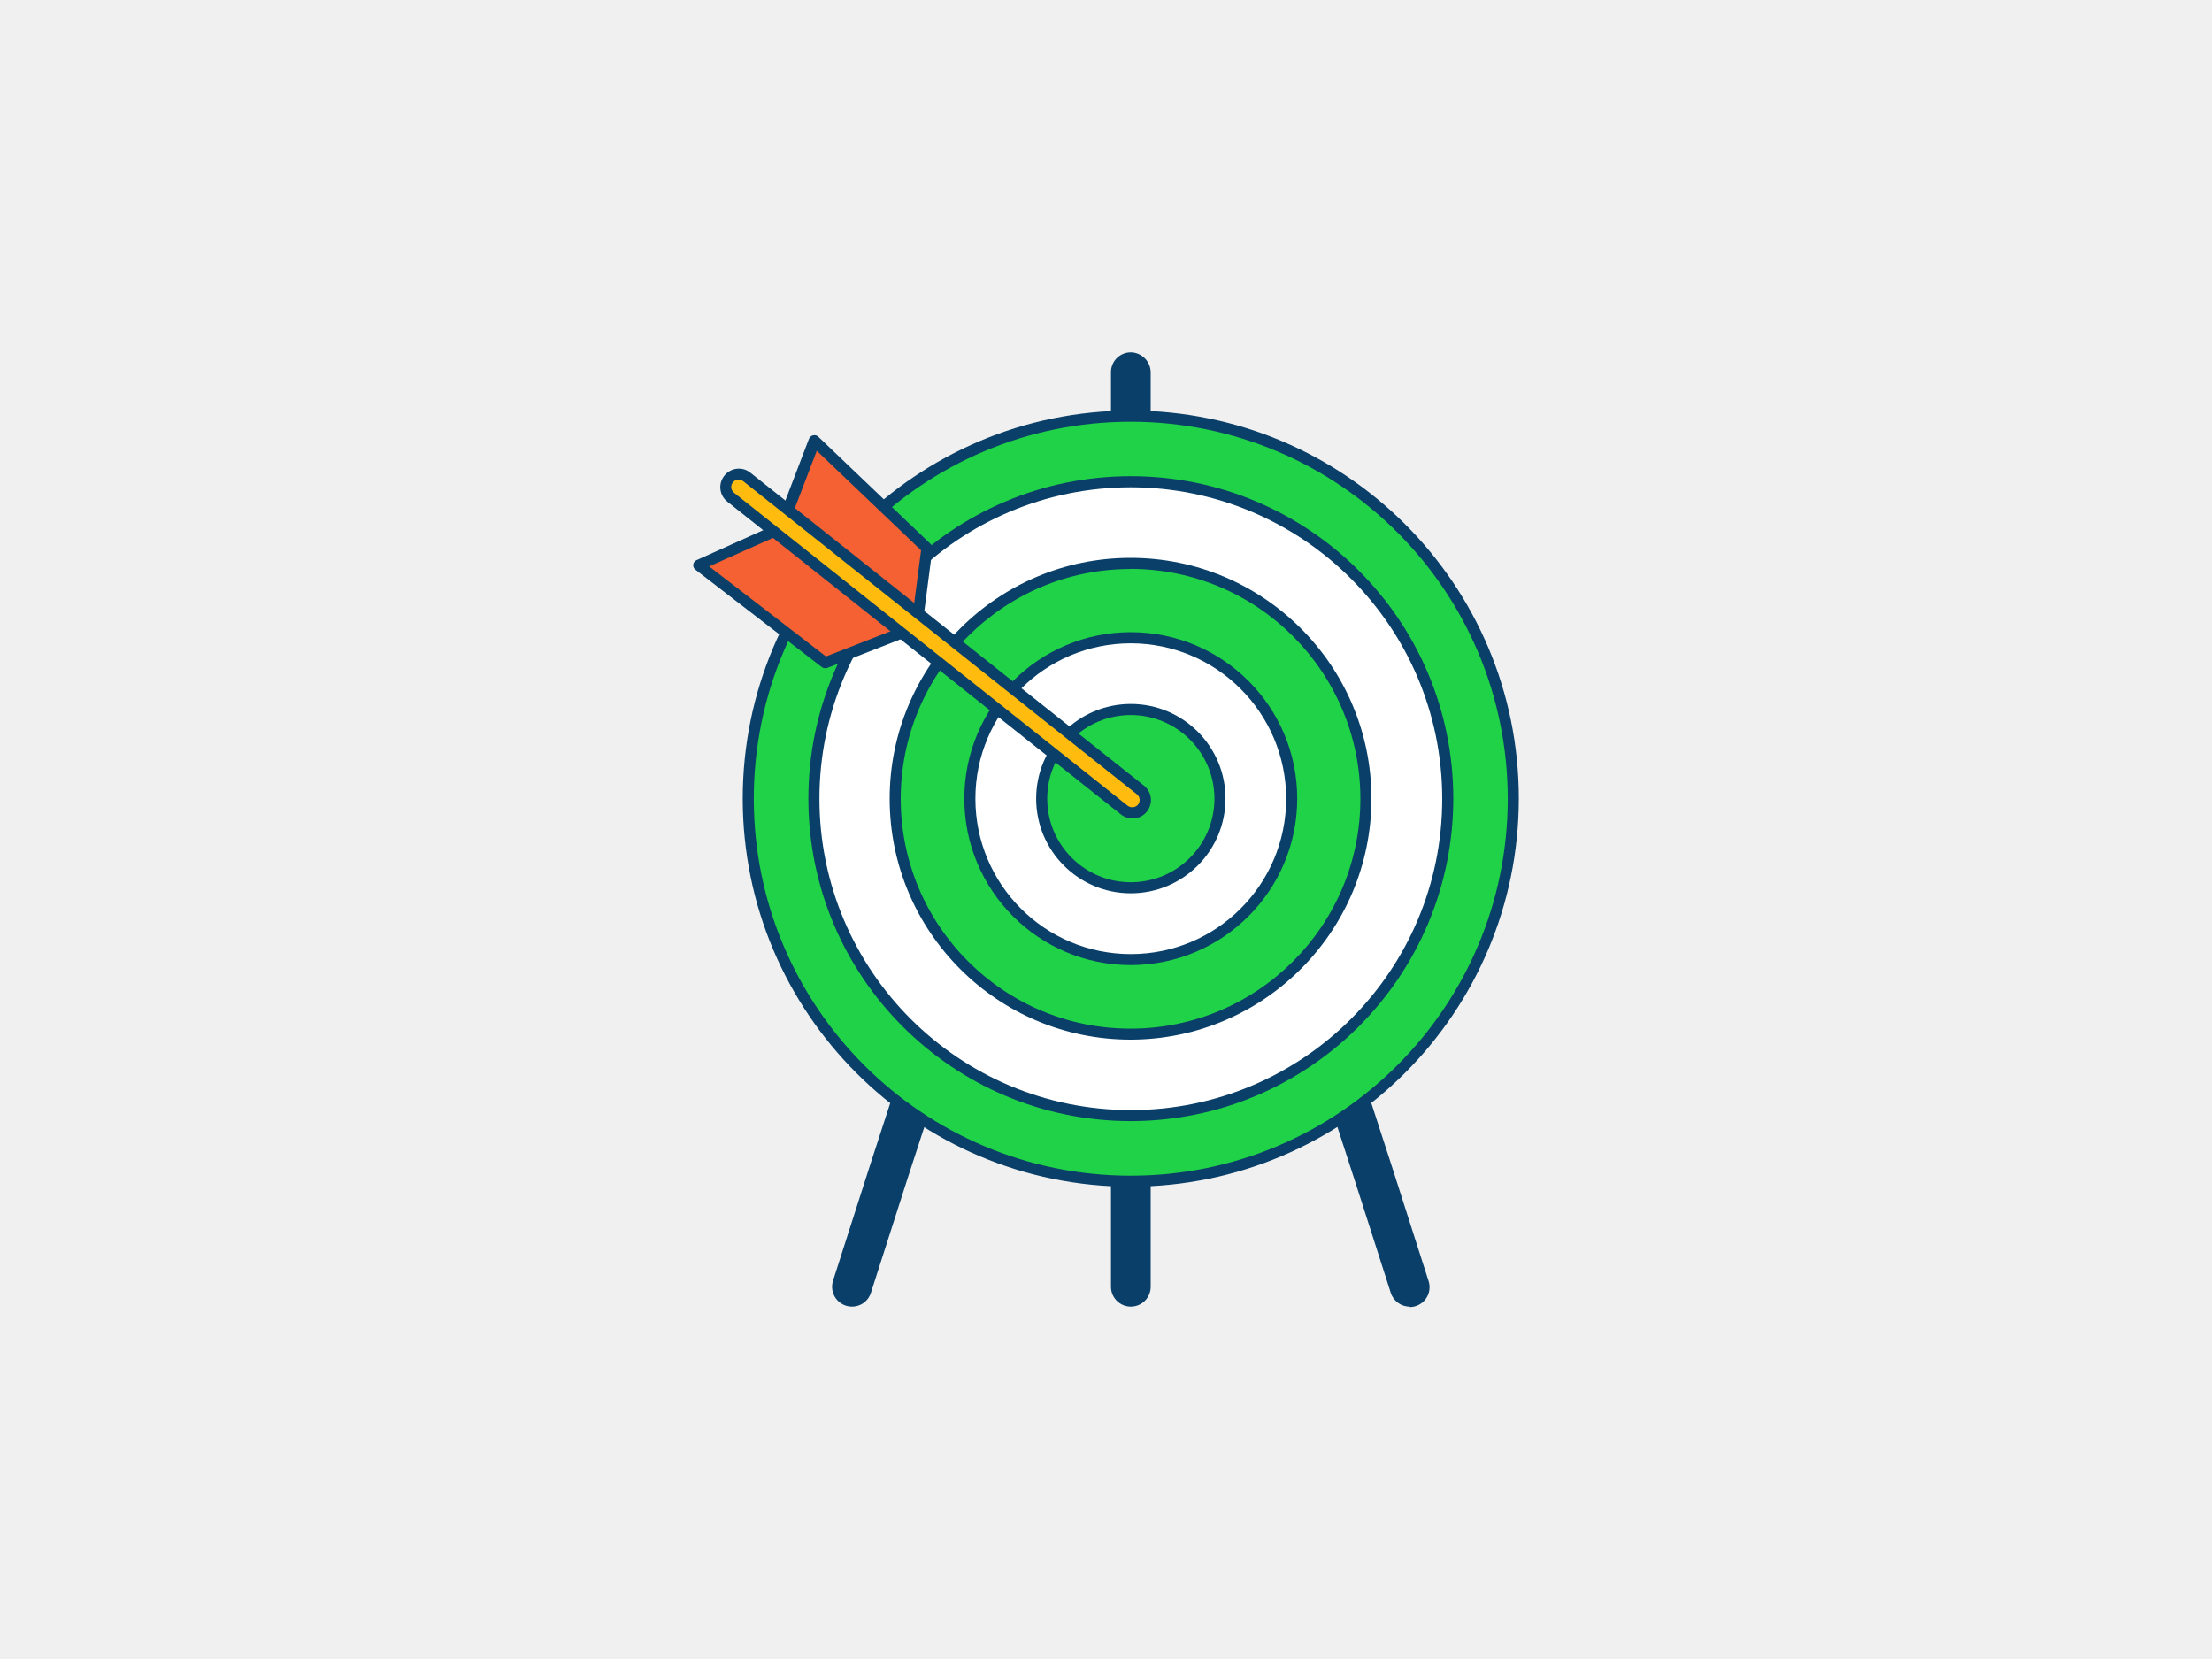
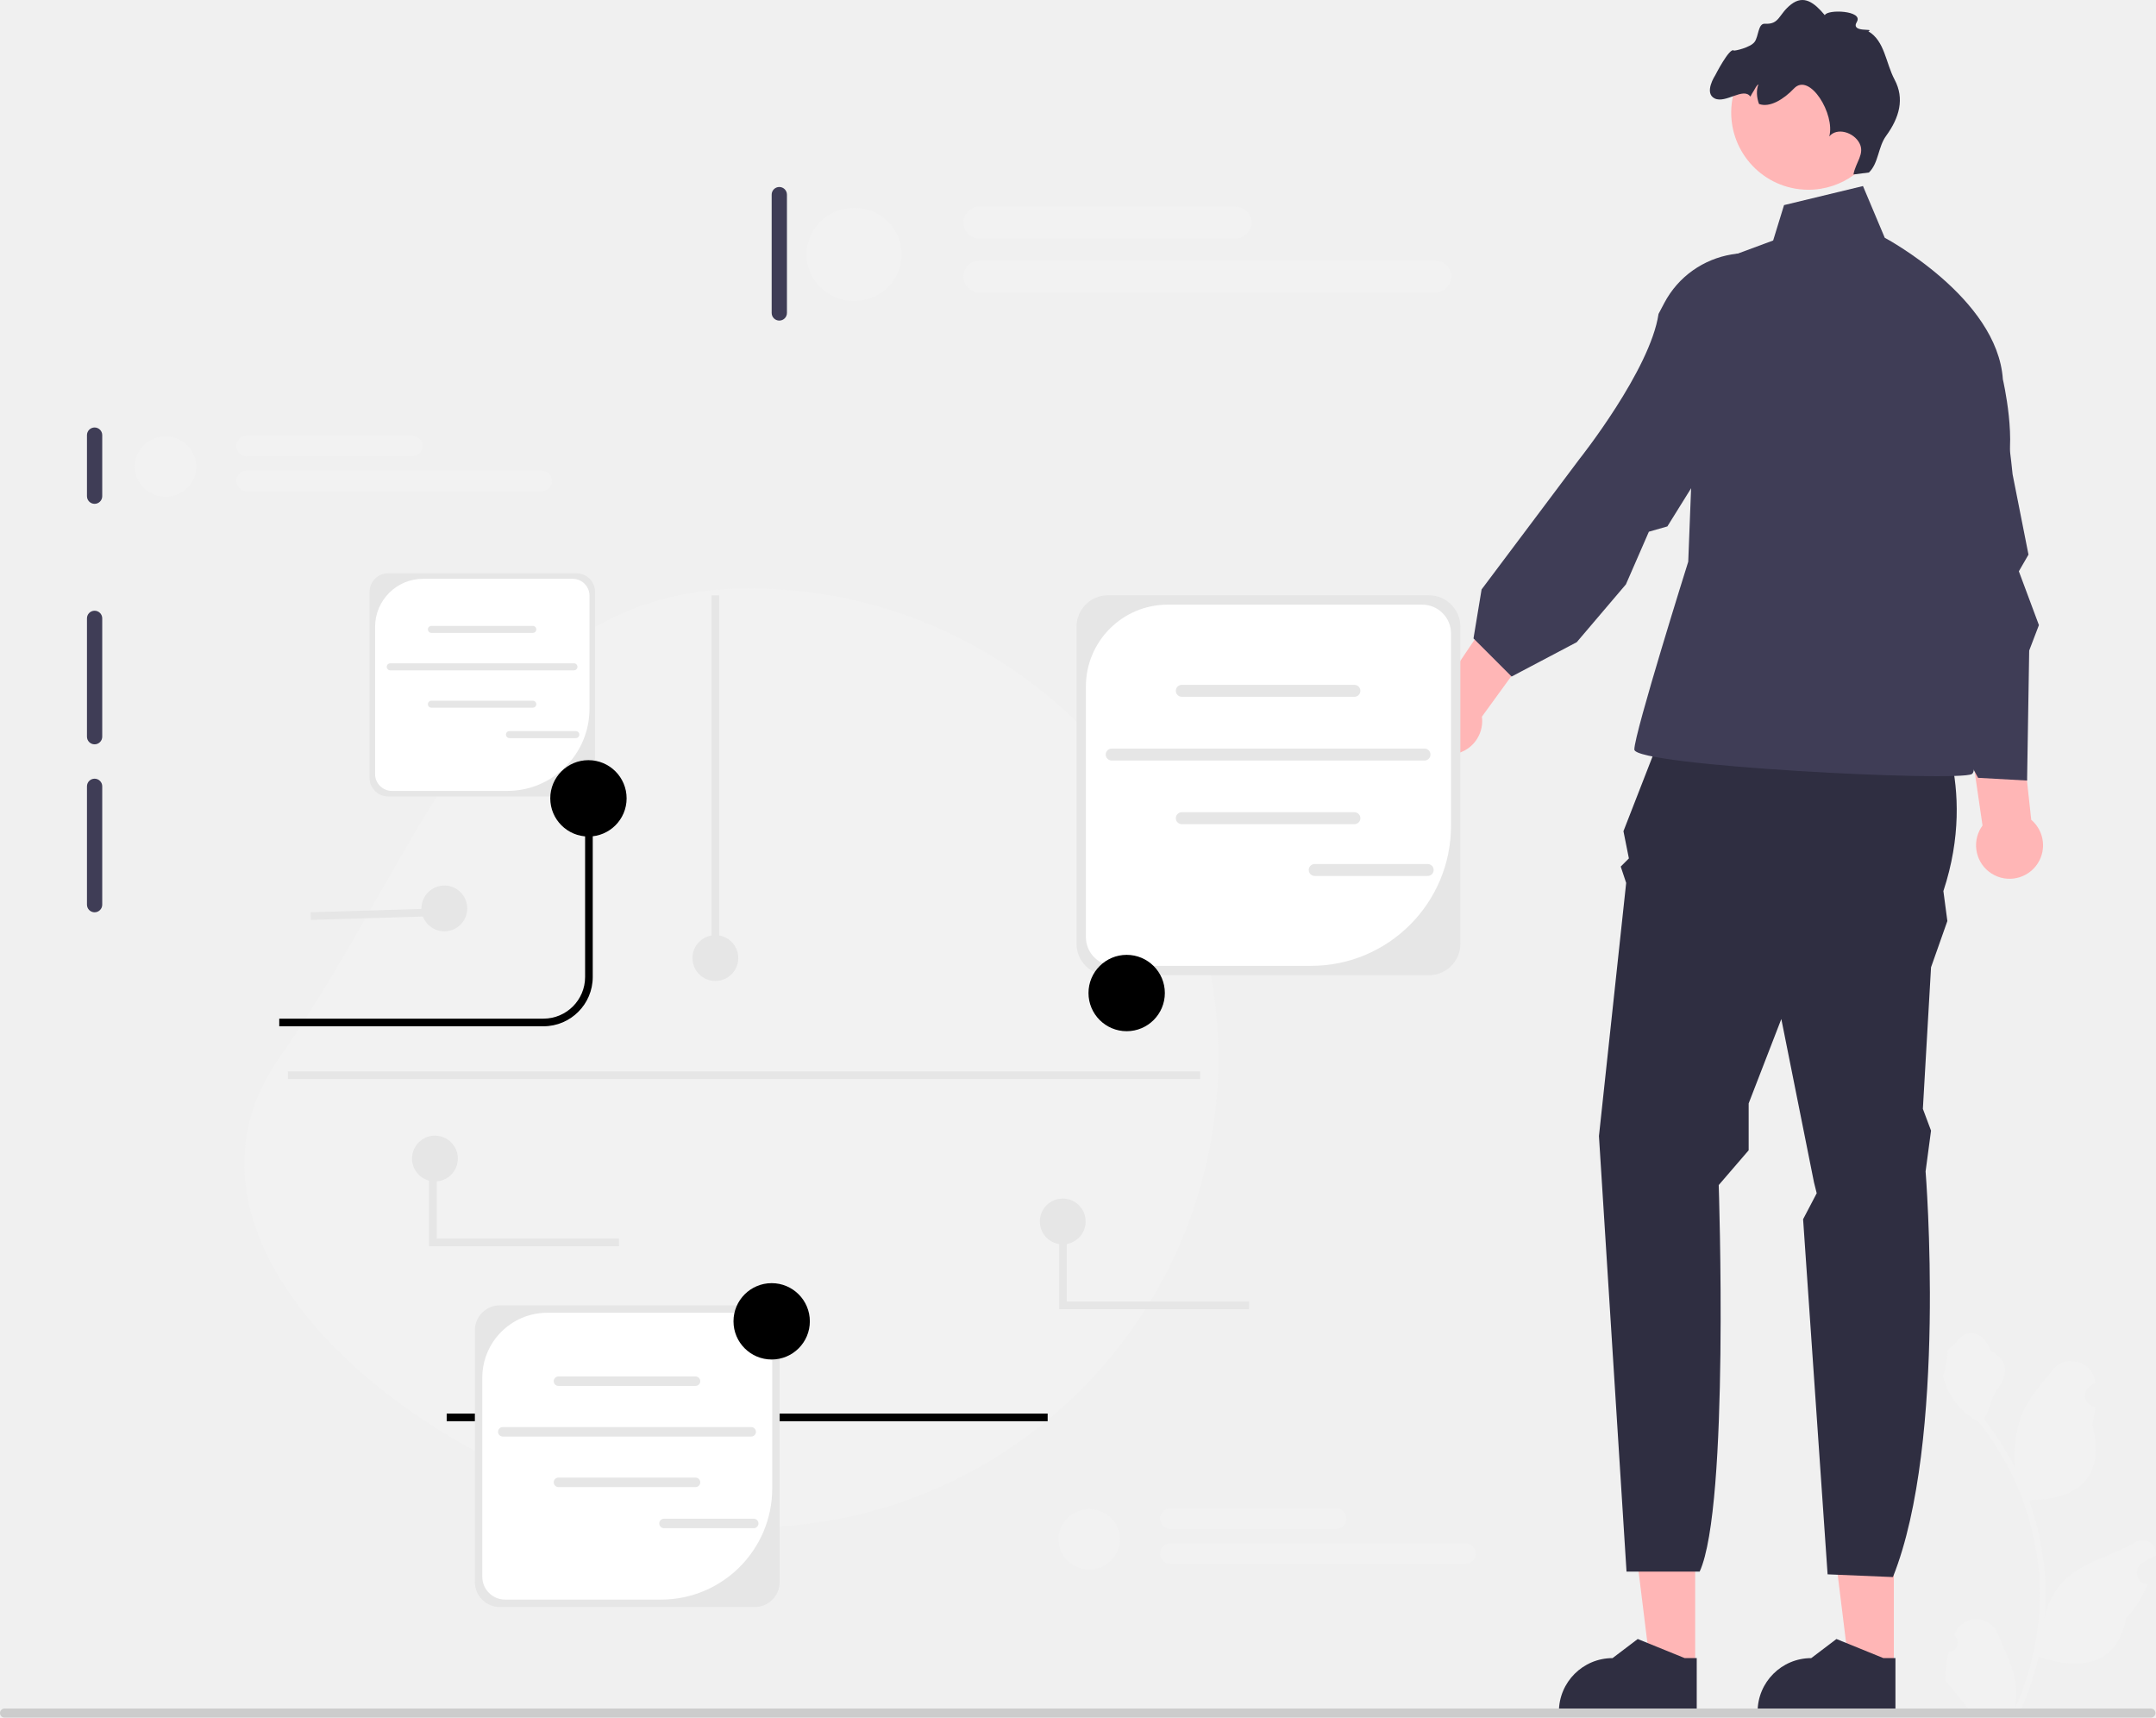
- <svg xmlns="http://www.w3.org/2000/svg" viewBox="0 0 400 300" data-imageid="innovation-c" imageName="Target" class="illustrations_image" style="width: 241px;">
-   <g id="_107_target_outline" data-name="#107_target_outline">
-     <path d="M207.08,232.69V67.46a2.69,2.69,0,0,0-2.45-2.74,2.59,2.59,0,0,0-2.73,2.59V232.69a2.59,2.59,0,0,0,2.59,2.59h0A2.59,2.59,0,0,0,207.08,232.69Z" fill="#093f68" />
-     <path d="M204.49,236.28a3.59,3.59,0,0,1-3.59-3.59V67.31a3.58,3.58,0,0,1,3.78-3.59,3.67,3.67,0,0,1,3.4,3.74V232.69A3.59,3.59,0,0,1,204.49,236.28Zm0-170.56a1.57,1.57,0,0,0-1.59,1.59V232.69a1.59,1.59,0,0,0,3.18,0V67.46a1.69,1.69,0,0,0-1.5-1.74Z" fill="#093f68" />
-     <path d="M156.53,233.47c9-28.33,17.1-53,25.14-76.8a2.68,2.68,0,0,0-1.33-3.33,2.59,2.59,0,0,0-3.53,1.53c-8.07,23.86-16.17,48.62-25.22,77a2.59,2.59,0,0,0,2.47,3.38h0A2.59,2.59,0,0,0,156.53,233.47Z" fill="#093f68" />
-     <path d="M154.06,236.28a3.59,3.59,0,0,1-3.42-4.69c9.08-28.54,17.1-53,25.22-77a3.61,3.61,0,0,1,4.9-2.12,3.71,3.71,0,0,1,1.86,4.56c-8.1,24-16.09,48.36-25.14,76.78h0A3.56,3.56,0,0,1,154.06,236.28Zm25.2-82.17a1.58,1.58,0,0,0-1.5,1.08c-8.12,24-16.13,48.48-25.22,77a1.59,1.59,0,0,0,.24,1.43,1.55,1.55,0,0,0,1.28.65,1.62,1.62,0,0,0,1.52-1.11h0c9-28.44,17-52.85,25.15-76.82a1.59,1.59,0,0,0-1.47-2.24Z" fill="#093f68" />
-     <path d="M254.92,235.28h0a2.6,2.6,0,0,0,2.47-3.38c-9-28.38-17.13-53.11-25.19-76.94a2.65,2.65,0,0,0-2.82-1.83,2.59,2.59,0,0,0-2.12,3.4c8.05,23.83,16.15,48.56,25.18,76.94A2.61,2.61,0,0,0,254.92,235.28Z" fill="#093f68" />
-     <path d="M254.92,236.28a3.58,3.58,0,0,1-3.43-2.51c-9.07-28.49-17.07-52.93-25.18-76.92a3.54,3.54,0,0,1,.35-3,3.58,3.58,0,0,1,2.59-1.67,3.64,3.64,0,0,1,3.9,2.5c8.1,24,16.11,48.44,25.19,77a3.59,3.59,0,0,1-3.42,4.68Zm-25.21-82.17h-.19a1.6,1.6,0,0,0-1.32,2.09c8.12,24,16.12,48.45,25.2,77a1.61,1.61,0,0,0,1.52,1.11,1.59,1.59,0,0,0,1.51-2.08c-9.07-28.5-17.07-52.95-25.18-76.92A1.68,1.68,0,0,0,229.71,154.11Z" fill="#093f68" />
-     <circle cx="204.49" cy="144.42" r="69.16" fill="#1fd247" class="target-color" />
-     <path d="M204.49,214.59a70.17,70.17,0,1,1,70.16-70.17A70.25,70.25,0,0,1,204.49,214.59Zm0-138.33a68.17,68.17,0,1,0,68.16,68.16A68.24,68.24,0,0,0,204.49,76.26Z" fill="#093f68" />
-     <circle cx="204.49" cy="144.42" r="57.31" fill="#fff" />
-     <path d="M204.49,202.73a58.31,58.31,0,1,1,58.31-58.31A58.37,58.37,0,0,1,204.49,202.73Zm0-114.61a56.31,56.31,0,1,0,56.31,56.3A56.37,56.37,0,0,0,204.49,88.12Z" fill="#093f68" />
-     <circle cx="204.49" cy="144.42" r="42.55" fill="#1fd247" class="target-color" />
-     <path d="M204.49,188A43.56,43.56,0,1,1,248,144.42,43.61,43.61,0,0,1,204.49,188Zm0-85.11A41.56,41.56,0,1,0,246,144.42,41.6,41.6,0,0,0,204.49,102.87Z" fill="#093f68" />
-     <circle cx="204.49" cy="144.42" r="29.1" fill="#fff" />
-     <path d="M204.49,174.52a30.1,30.1,0,1,1,30.09-30.1A30.13,30.13,0,0,1,204.49,174.52Zm0-58.19a28.1,28.1,0,1,0,28.09,28.09A28.13,28.13,0,0,0,204.49,116.33Z" fill="#093f68" />
-     <circle cx="204.49" cy="144.42" r="16.12" fill="#1fd247" class="target-color" />
-     <path d="M204.49,161.54a17.12,17.12,0,1,1,17.12-17.12A17.14,17.14,0,0,1,204.49,161.54Zm0-32.24a15.12,15.12,0,1,0,15.12,15.12A15.14,15.14,0,0,0,204.49,129.3Z" fill="#093f68" />
-     <polygon points="142.1 95.12 126.35 102.2 149.24 119.84 165.72 113.4 142.1 95.12" fill="#f56132" />
-     <path d="M149.24,120.84a1.07,1.07,0,0,1-.62-.2L125.74,103a1,1,0,0,1,.2-1.7l15.75-7.08a1,1,0,0,1,1,.12l23.62,18.28a1,1,0,0,1-.25,1.73l-16.48,6.44A1.13,1.13,0,0,1,149.24,120.84Zm-21-18.42,21.12,16.29,14.31-5.59L142,96.28Z" fill="#093f68" />
-     <polygon points="141.76 94.13 147.27 79.7 167.57 99.1 165.72 113.4 141.76 94.13" fill="#f56132" />
-     <path d="M165.72,114.4a1,1,0,0,1-.63-.22l-24-19.27a1,1,0,0,1-.31-1.14l5.51-14.42a1,1,0,0,1,.72-.62A1,1,0,0,1,148,79l20.31,19.4a1,1,0,0,1,.3.85l-1.86,14.3a1,1,0,0,1-.62.8A1,1,0,0,1,165.72,114.4ZM143,93.8l22,17.71,1.56-12-18.86-18Z" fill="#093f68" />
-     <path d="M204.75,147a2.33,2.33,0,0,1-1.44-.51L132.1,89.9a2.33,2.33,0,1,1,2.9-3.64l71.2,56.61a2.33,2.33,0,0,1-1.45,4.15Z" fill="#ffbc0e" />
-     <path d="M204.75,148a3.3,3.3,0,0,1-2.06-.73L131.48,90.68A3.33,3.33,0,0,1,131,86a3.34,3.34,0,0,1,4.67-.54l71.21,56.62a3.33,3.33,0,0,1-2.08,5.93Zm-71.2-61.27a1.33,1.33,0,0,0-.82,2.37l71.2,56.61a1.36,1.36,0,0,0,1.86-.21,1.33,1.33,0,0,0-.21-1.87L134.38,87A1.37,1.37,0,0,0,133.55,86.75Z" fill="#093f68" />
+ <svg xmlns="http://www.w3.org/2000/svg" width="564.81" height="449.941" viewBox="0 0 564.81 449.941">
+   <g>
+     <g>
+       <polygon points="496.138 436.616 484.396 436.615 478.81 391.325 496.14 391.326 496.138 436.616" fill="#ffb6b6" />
+       <path d="M496.551,448.865l-36.107-.001v-.457c.001-7.762,6.292-14.053,14.054-14.054h.001l6.595-5.004,12.306,5.004,3.152,0-.001,14.511Z" fill="#2f2e41" />
+     </g>
+     <g>
+       <polygon points="444.083 436.616 432.341 436.615 426.756 391.325 444.085 391.326 444.083 436.616" fill="#ffb6b6" />
+       <path d="M444.496,448.865l-36.107-.001v-.457c.001-7.762,6.292-14.053,14.054-14.054h.001l6.595-5.004,12.306,5.004,3.152,0-.001,14.511Z" fill="#2f2e41" />
+     </g>
+     <path d="M438.488,183.865l67.743,1.426s12.179,19.966,2.88,48.133l1.042,7.844-4.278,12.122-2.139,37.08,2.139,5.705-1.426,10.696s5.705,70.595-8.557,106.249l-17.114-.713-6.418-93.023,3.565-6.808-.713-2.852-8.557-42.785-8.557,22.105v12.282l-7.844,9.11s2.852,84.143-4.992,101.257h-19.16l-7.223-114.093,7.131-66.316-1.426-4.278,2.139-2.139-1.426-7.131,13.192-33.871-0-0Z" fill="#2f2e41" />
+     <path d="M467.367,53.728l20.679-4.992,5.705,13.549s29.515,15.688,30.941,37.08c0,0,4,17.114,.435,24.958-3.565,7.844-18.54,32.802-18.54,32.802,0,0,13.548,43.498,9.983,45.637s-88.422-2.139-88.422-6.418,14.122-49.202,14.122-49.202l2.992-77.013,19.253-7.131,2.852-9.27,0-0Z" fill="#3f3d56" />
+     <path d="M522.497,229.263c-4.328-2.181-6.069-7.458-3.888-11.786,.22-.436,.478-.838,.756-1.219l-11.507-78.893,15.931,.51,8.333,76.869c3.02,2.562,4.022,6.939,2.161,10.632-2.181,4.328-7.458,6.069-11.786,3.888h0Z" fill="#ffb6b6" />
+     <path d="M371.338,192.028c-1.742-4.523,.511-9.602,5.033-11.344,.455-.175,.917-.3,1.379-.396l44.452-66.185,11.462,11.075-45.444,62.554c.518,3.926-1.679,7.842-5.538,9.329-4.522,1.743-9.601-.511-11.344-5.034Z" fill="#ffb6b6" />
+     <path d="M493.468,117.466c-4.501-15.464,2.975-31.24,19.08-31.164,4.655,.022,8.271,1.373,9.274,5.112,3.508,13.086,5.421,32.841,5.421,32.841l4.162,21.032-2.521,4.367,5.255,14.095-2.549,6.668-.551,34.052-12.835-.713-14.142-25.959-5.408-3.216s4.342-41.972-4.295-54.057l-.89-3.058h0Z" fill="#3f3d56" />
+     <path d="M435.975,79.41c7.505-14.25,26.72-17.625,38.251-6.381,3.333,3.25,4.996,6.734,3.119,10.119-6.568,11.85-21.793,24.609-21.793,24.609l-18.749,30.141-4.847,1.39-6.012,13.789-12.884,15.148-17.064,8.999-9.983-9.983,2.12-12.833,25.69-34.23s18.485-23.257,20.668-37.95l1.484-2.817v-0Z" fill="#3f3d56" />
+     <path d="M471.297,49.56c.472,.057,.943,.099,1.412,.121,1.457,.08,2.897-.003,4.285-.238,4.216-.676,8.046-2.673,11.002-5.601,3.125-3.09,5.263-7.214,5.841-11.91,1.354-11.083-6.538-21.178-17.62-22.533-10.924-1.343-20.881,6.298-22.471,17.126-.025,.168-.051,.328-.069,.495-1.353,11.09,6.531,21.179,17.621,22.54v0Z" fill="#ffb6b6" />
+     <path d="M449.187,25.783c2.871,1.42,7.562-3.044,9.358-.476,.292-.555,.614-1.092,.933-1.599,.288-.454,.7-1.424,1.177-1.59-.604,1.456-.47,3.429,.156,5.118,2.832,1.058,6.539-1.284,9.16-4.055,4.116-4.344,10.836,6.795,9.247,12.56,2.022-2.469,6.411-1.077,7.898,1.747,1.486,2.817-1.025,5.073-1.562,8.215l4.054-.515c2.558-2.491,2.379-6.689,4.485-9.576,3.518-4.832,4.881-9.762,2.237-14.749-2.346-4.409-2.565-10.116-6.869-12.658,1.881-.919-4.807,.517-3.021-2.479,1.794-2.99-7.769-3.353-8.393-1.751-2.733-3.271-5.489-5.427-8.851-2.806-3.302,2.578-2.96,5.288-6.837,5.046-1.819-.113-1.62,3.28-2.701,4.759-1.075,1.471-5.255,2.415-5.459,2.258-1.104-.864-4.86,6.49-4.86,6.49,0,0-3.046,4.623-.151,6.062h-0Z" fill="#2f2e41" />
  </g>
+   <path d="M196.155,154.13c67.931,0,123,55.069,123,123s-55.069,123-123,123-161.945-67.351-123-123,55.069-123,123-123Z" fill="#f2f2f2" />
+   <path d="M360.782,159.982c-1.103,0-2,.897-2,2v64c0,1.103,.897,2,2,2s2-.897,2-2v-64c0-1.103-.897-2-2-2Z" fill="#3f3d56" />
+   <path d="M24.782,111.982c-1.103,0-2,.897-2,2v16c0,1.103,.897,2,2,2s2-.897,2-2v-16c0-1.103-.897-2-2-2Z" fill="#3f3d56" />
+   <path d="M24.782,159.982c-1.103,0-2,.897-2,2v31c0,1.103,.897,2,2,2s2-.897,2-2v-31c0-1.103-.897-2-2-2Z" fill="#3f3d56" />
+   <path d="M24.782,203.982c-1.103,0-2,.897-2,2v31c0,1.103,.897,2,2,2s2-.897,2-2v-31c0-1.103-.897-2-2-2Z" fill="#3f3d56" />
+   <path d="M204.155,48.982c-1.103,0-2,.897-2,2v31c0,1.103,.897,2,2,2s2-.897,2-2v-31c0-1.103-.897-2-2-2Z" fill="#3f3d56" />
+   <g>
+     <path d="M510.551,432.608c2.066,.129,3.208-2.437,1.645-3.933l-.156-.618c.02-.05,.041-.099,.062-.148,2.089-4.982,9.17-4.947,11.241,.042,1.839,4.428,4.179,8.864,4.756,13.546,.258,2.067,.142,4.172-.316,6.2,4.308-9.411,6.575-19.687,6.575-30.021,0-2.597-.142-5.193-.433-7.783-.239-2.119-.568-4.224-.995-6.31-2.306-11.277-7.299-22.018-14.5-30.99-3.462-1.892-6.349-4.851-8.093-8.397-.626-1.279-1.117-2.655-1.35-4.056,.394,.052,1.486-5.949,1.188-6.317,.549-.833,1.532-1.247,2.131-2.06,2.982-4.043,7.091-3.337,9.236,2.157,4.582,2.313,4.627,6.148,1.815,9.837-1.789,2.347-2.035,5.522-3.604,8.035,.162,.207,.329,.407,.491,.614,2.961,3.798,5.522,7.88,7.681,12.169-.61-4.766,.291-10.508,1.826-14.21,1.748-4.217,5.025-7.769,7.91-11.415,3.466-4.379,10.573-2.468,11.184,3.083,.006,.054,.012,.107,.017,.161-.429,.242-.849,.499-1.259,.77-2.339,1.547-1.531,5.174,1.241,5.602l.063,.01c-.155,1.544-.42,3.074-.807,4.579,3.702,14.316-4.29,19.53-15.701,19.764-.252,.129-.497,.258-.749,.381,1.156,3.255,2.08,6.594,2.764,9.979,.614,2.99,1.04,6.013,1.279,9.049,.297,3.83,.271,7.68-.052,11.503l.019-.136c.82-4.211,3.107-8.145,6.427-10.87,4.946-4.063,11.933-5.559,17.268-8.824,2.568-1.572,5.859,.459,5.411,3.437l-.022,.143c-.794,.323-1.569,.698-2.319,1.117-.429,.242-.848,.499-1.259,.77-2.339,1.547-1.531,5.174,1.241,5.602l.063,.01c.045,.006,.084,.013,.129,.019-1.363,3.236-3.262,6.239-5.639,8.829-2.315,12.497-12.256,13.683-22.89,10.044h-.006c-1.163,5.064-2.861,10.011-5.044,14.726h-18.02c-.065-.2-.123-.407-.181-.607,1.666,.103,3.346,.006,4.986-.297-1.337-1.641-2.674-3.294-4.011-4.935-.032-.032-.058-.065-.084-.097-.678-.84-1.363-1.673-2.041-2.512l-0-.001c-.042-2.578,.267-5.147,.879-7.64l.001-0-0-0Z" fill="#f2f2f2" />
+     <path d="M0,448.751c0,.66,.53,1.19,1.19,1.19H563.48c.66,0,1.19-.53,1.19-1.19,0-.66-.53-1.19-1.19-1.19H1.19c-.66,0-1.19,.53-1.19,1.19Z" fill="#ccc" />
+   </g>
+   <path d="M142.376,268.839H73.155v-2h69.221c6.013,0,10.905-4.893,10.905-10.906v-46.803h2v46.803c0,7.116-5.789,12.906-12.905,12.906h0Z" fill="#000000" />
+   <rect x="117.019" y="370.294" width="157.436" height="2" fill="#000000" />
+   <g>
+     <path d="M374.343,255.466h-84.092c-4.538,0-8.23-3.692-8.23-8.23v-83.066c0-4.538,3.692-8.23,8.23-8.23h84.092c4.538,0,8.23,3.692,8.23,8.23v83.066c0,4.538-3.692,8.23-8.23,8.23Z" fill="#e6e6e6" />
+     <path d="M305.912,158.392c-11.84,0-21.438,9.598-21.438,21.438v65.643c0,4.164,3.376,7.54,7.54,7.54h51.42c20.262,0,36.687-16.425,36.687-36.687v-50.394c0-4.164-3.376-7.54-7.54-7.54h-66.669v0Z" fill="#fff" />
+     <g>
+       <path d="M354.819,182.532h-45.221c-.863,0-1.565-.702-1.565-1.565s.702-1.564,1.565-1.564h45.221c.863,0,1.564,.702,1.564,1.564s-.702,1.565-1.564,1.565Z" fill="#e6e6e6" />
+       <path d="M354.819,215.895h-45.221c-.863,0-1.565-.702-1.565-1.565s.702-1.564,1.565-1.564h45.221c.863,0,1.564,.702,1.564,1.564s-.702,1.565-1.564,1.565Z" fill="#e6e6e6" />
+       <path d="M373.182,199.224h-81.947c-.863,0-1.565-.702-1.565-1.565s.702-1.564,1.565-1.564h81.947c.863,0,1.564,.702,1.564,1.564s-.702,1.565-1.564,1.565Z" fill="#e6e6e6" />
+     </g>
+     <path d="M374.019,229.461h-29.604c-.863,0-1.565-.702-1.565-1.565s.702-1.564,1.565-1.564h29.604c.863,0,1.564,.702,1.564,1.564s-.702,1.565-1.564,1.565Z" fill="#e6e6e6" />
+   </g>
+   <g>
+     <path d="M197.711,420.97h-66.775c-3.604,0-6.535-2.932-6.535-6.535v-65.96c0-3.604,2.932-6.535,6.535-6.535h66.775c3.604,0,6.535,2.932,6.535,6.535v65.96c0,3.604-2.932,6.535-6.535,6.535h-0Z" fill="#e6e6e6" />
+     <path d="M143.372,343.887c-9.402,0-17.024,7.622-17.024,17.024v52.125c0,3.307,2.681,5.987,5.987,5.987h40.831c16.089,0,29.132-13.043,29.132-29.132v-40.016c0-3.307-2.681-5.987-5.987-5.987h-52.94l0-0Z" fill="#fff" />
+     <g>
+       <path d="M182.208,363.055h-35.908c-.685,0-1.242-.557-1.242-1.242s.557-1.242,1.242-1.242h35.908c.685,0,1.242,.557,1.242,1.242s-.557,1.242-1.242,1.242Z" fill="#e6e6e6" />
+       <path d="M182.208,389.548h-35.908c-.685,0-1.242-.557-1.242-1.242s.557-1.242,1.242-1.242h35.908c.685,0,1.242,.557,1.242,1.242s-.557,1.242-1.242,1.242Z" fill="#e6e6e6" />
+       <path d="M196.79,376.311h-65.071c-.685,0-1.242-.557-1.242-1.242s.557-1.242,1.242-1.242h65.071c.685,0,1.242,.557,1.242,1.242s-.557,1.242-1.242,1.242Z" fill="#e6e6e6" />
+     </g>
+     <path d="M197.454,400.32h-23.507c-.685,0-1.242-.557-1.242-1.242s.557-1.242,1.242-1.242h23.507c.685,0,1.242,.557,1.242,1.242s-.557,1.242-1.242,1.242Z" fill="#e6e6e6" />
+   </g>
+   <g>
+     <path d="M151.04,208.626h-49.383c-2.665,0-4.833-2.168-4.833-4.833v-48.78c0-2.665,2.168-4.833,4.833-4.833h49.383c2.665,0,4.833,2.168,4.833,4.833v48.78c0,2.665-2.168,4.833-4.833,4.833h-0Z" fill="#e6e6e6" />
+     <path d="M110.854,151.619c-6.953,0-12.59,5.637-12.59,12.59v38.549c0,2.446,1.982,4.428,4.428,4.428h30.196c11.899,0,21.545-9.646,21.545-21.545v-29.594c0-2.446-1.982-4.428-4.428-4.428h-39.151v-0Z" fill="#fff" />
+     <g>
+       <path d="M139.575,165.795h-26.556c-.507,0-.919-.412-.919-.919s.412-.919,.919-.919h26.556c.507,0,.919,.412,.919,.919s-.412,.919-.919,.919Z" fill="#e6e6e6" />
+       <path d="M139.575,185.388h-26.556c-.507,0-.919-.412-.919-.919s.412-.919,.919-.919h26.556c.507,0,.919,.412,.919,.919s-.412,.919-.919,.919Z" fill="#e6e6e6" />
+       <path d="M150.358,175.598h-48.123c-.507,0-.919-.412-.919-.919s.412-.919,.919-.919h48.123c.507,0,.919,.412,.919,.919s-.412,.919-.919,.919Z" fill="#e6e6e6" />
+     </g>
+     <path d="M150.85,193.354h-17.385c-.507,0-.919-.412-.919-.919s.412-.919,.919-.919h17.385c.507,0,.919,.412,.919,.919s-.412,.919-.919,.919Z" fill="#e6e6e6" />
+   </g>
+   <circle cx="295.155" cy="260.13" r="10" fill="#000000" />
+   <circle cx="154.155" cy="209.13" r="10" fill="#000000" />
+   <circle cx="202.155" cy="346.13" r="10" fill="#000000" />
+   <g>
+     <ellipse cx="223.756" cy="66.652" rx="12.463" ry="12.201" fill="#f2f2f2" />
+     <path d="M323.669,62.478h-67.085c-2.301,0-4.174-1.872-4.174-4.174s1.873-4.174,4.174-4.174h67.085c2.301,0,4.174,1.872,4.174,4.174s-1.873,4.174-4.174,4.174Z" fill="#f2f2f2" />
+     <path d="M376.023,76.605h-119.438c-2.301,0-4.174-1.872-4.174-4.174s1.873-4.174,4.174-4.174h119.438c2.301,0,4.174,1.872,4.174,4.174s-1.873,4.174-4.174,4.174Z" fill="#f2f2f2" />
+   </g>
+   <g>
+     <ellipse cx="43.359" cy="122.234" rx="8.066" ry="7.896" fill="#f2f2f2" />
+     <path d="M108.021,119.533h-43.416c-1.489,0-2.701-1.212-2.701-2.701s1.212-2.701,2.701-2.701h43.416c1.489,0,2.701,1.212,2.701,2.701s-1.212,2.701-2.701,2.701Z" fill="#f2f2f2" />
+     <path d="M141.904,128.676H64.605c-1.489,0-2.701-1.212-2.701-2.701s1.212-2.701,2.701-2.701h77.299c1.489,0,2.701,1.212,2.701,2.701s-1.212,2.701-2.701,2.701Z" fill="#f2f2f2" />
+   </g>
+   <g>
+     <ellipse cx="285.359" cy="403.234" rx="8.066" ry="7.896" fill="#f2f2f2" />
+     <path d="M350.021,400.533h-43.416c-1.489,0-2.701-1.212-2.701-2.701s1.212-2.701,2.701-2.701h43.416c1.489,0,2.701,1.212,2.701,2.701s-1.212,2.701-2.701,2.701Z" fill="#f2f2f2" />
+     <path d="M383.904,409.676h-77.299c-1.489,0-2.701-1.212-2.701-2.701s1.212-2.701,2.701-2.701h77.299c1.489,0,2.701,1.212,2.701,2.701s-1.212,2.701-2.701,2.701Z" fill="#f2f2f2" />
+   </g>
+   <rect x="186.405" y="155.97" width="2" height="95" fill="#e6e6e6" />
+   <circle cx="187.405" cy="250.97" r="6" fill="#e6e6e6" />
+   <circle cx="278.405" cy="319.97" r="6" fill="#e6e6e6" />
+   <circle cx="116.405" cy="237.97" r="6" fill="#e6e6e6" />
+   <rect x="81.398" y="238.476" width="32.828" height="2.001" transform="translate(-7.20166 3.0694) rotate(-1.73401)" fill="#e6e6e6" />
+   <polygon points="327.216 342.94 277.46 342.94 277.46 319.97 279.46 319.97 279.46 340.94 327.216 340.94 327.216 342.94" fill="#e6e6e6" />
+   <circle cx="113.942" cy="303.486" r="6" fill="#e6e6e6" />
+   <polygon points="162.161 326.455 112.405 326.455 112.405 303.486 114.405 303.486 114.405 324.455 162.161 324.455 162.161 326.455" fill="#e6e6e6" />
+   <rect x="75.423" y="280.655" width="238.982" height="2" fill="#e6e6e6" />
</svg>
